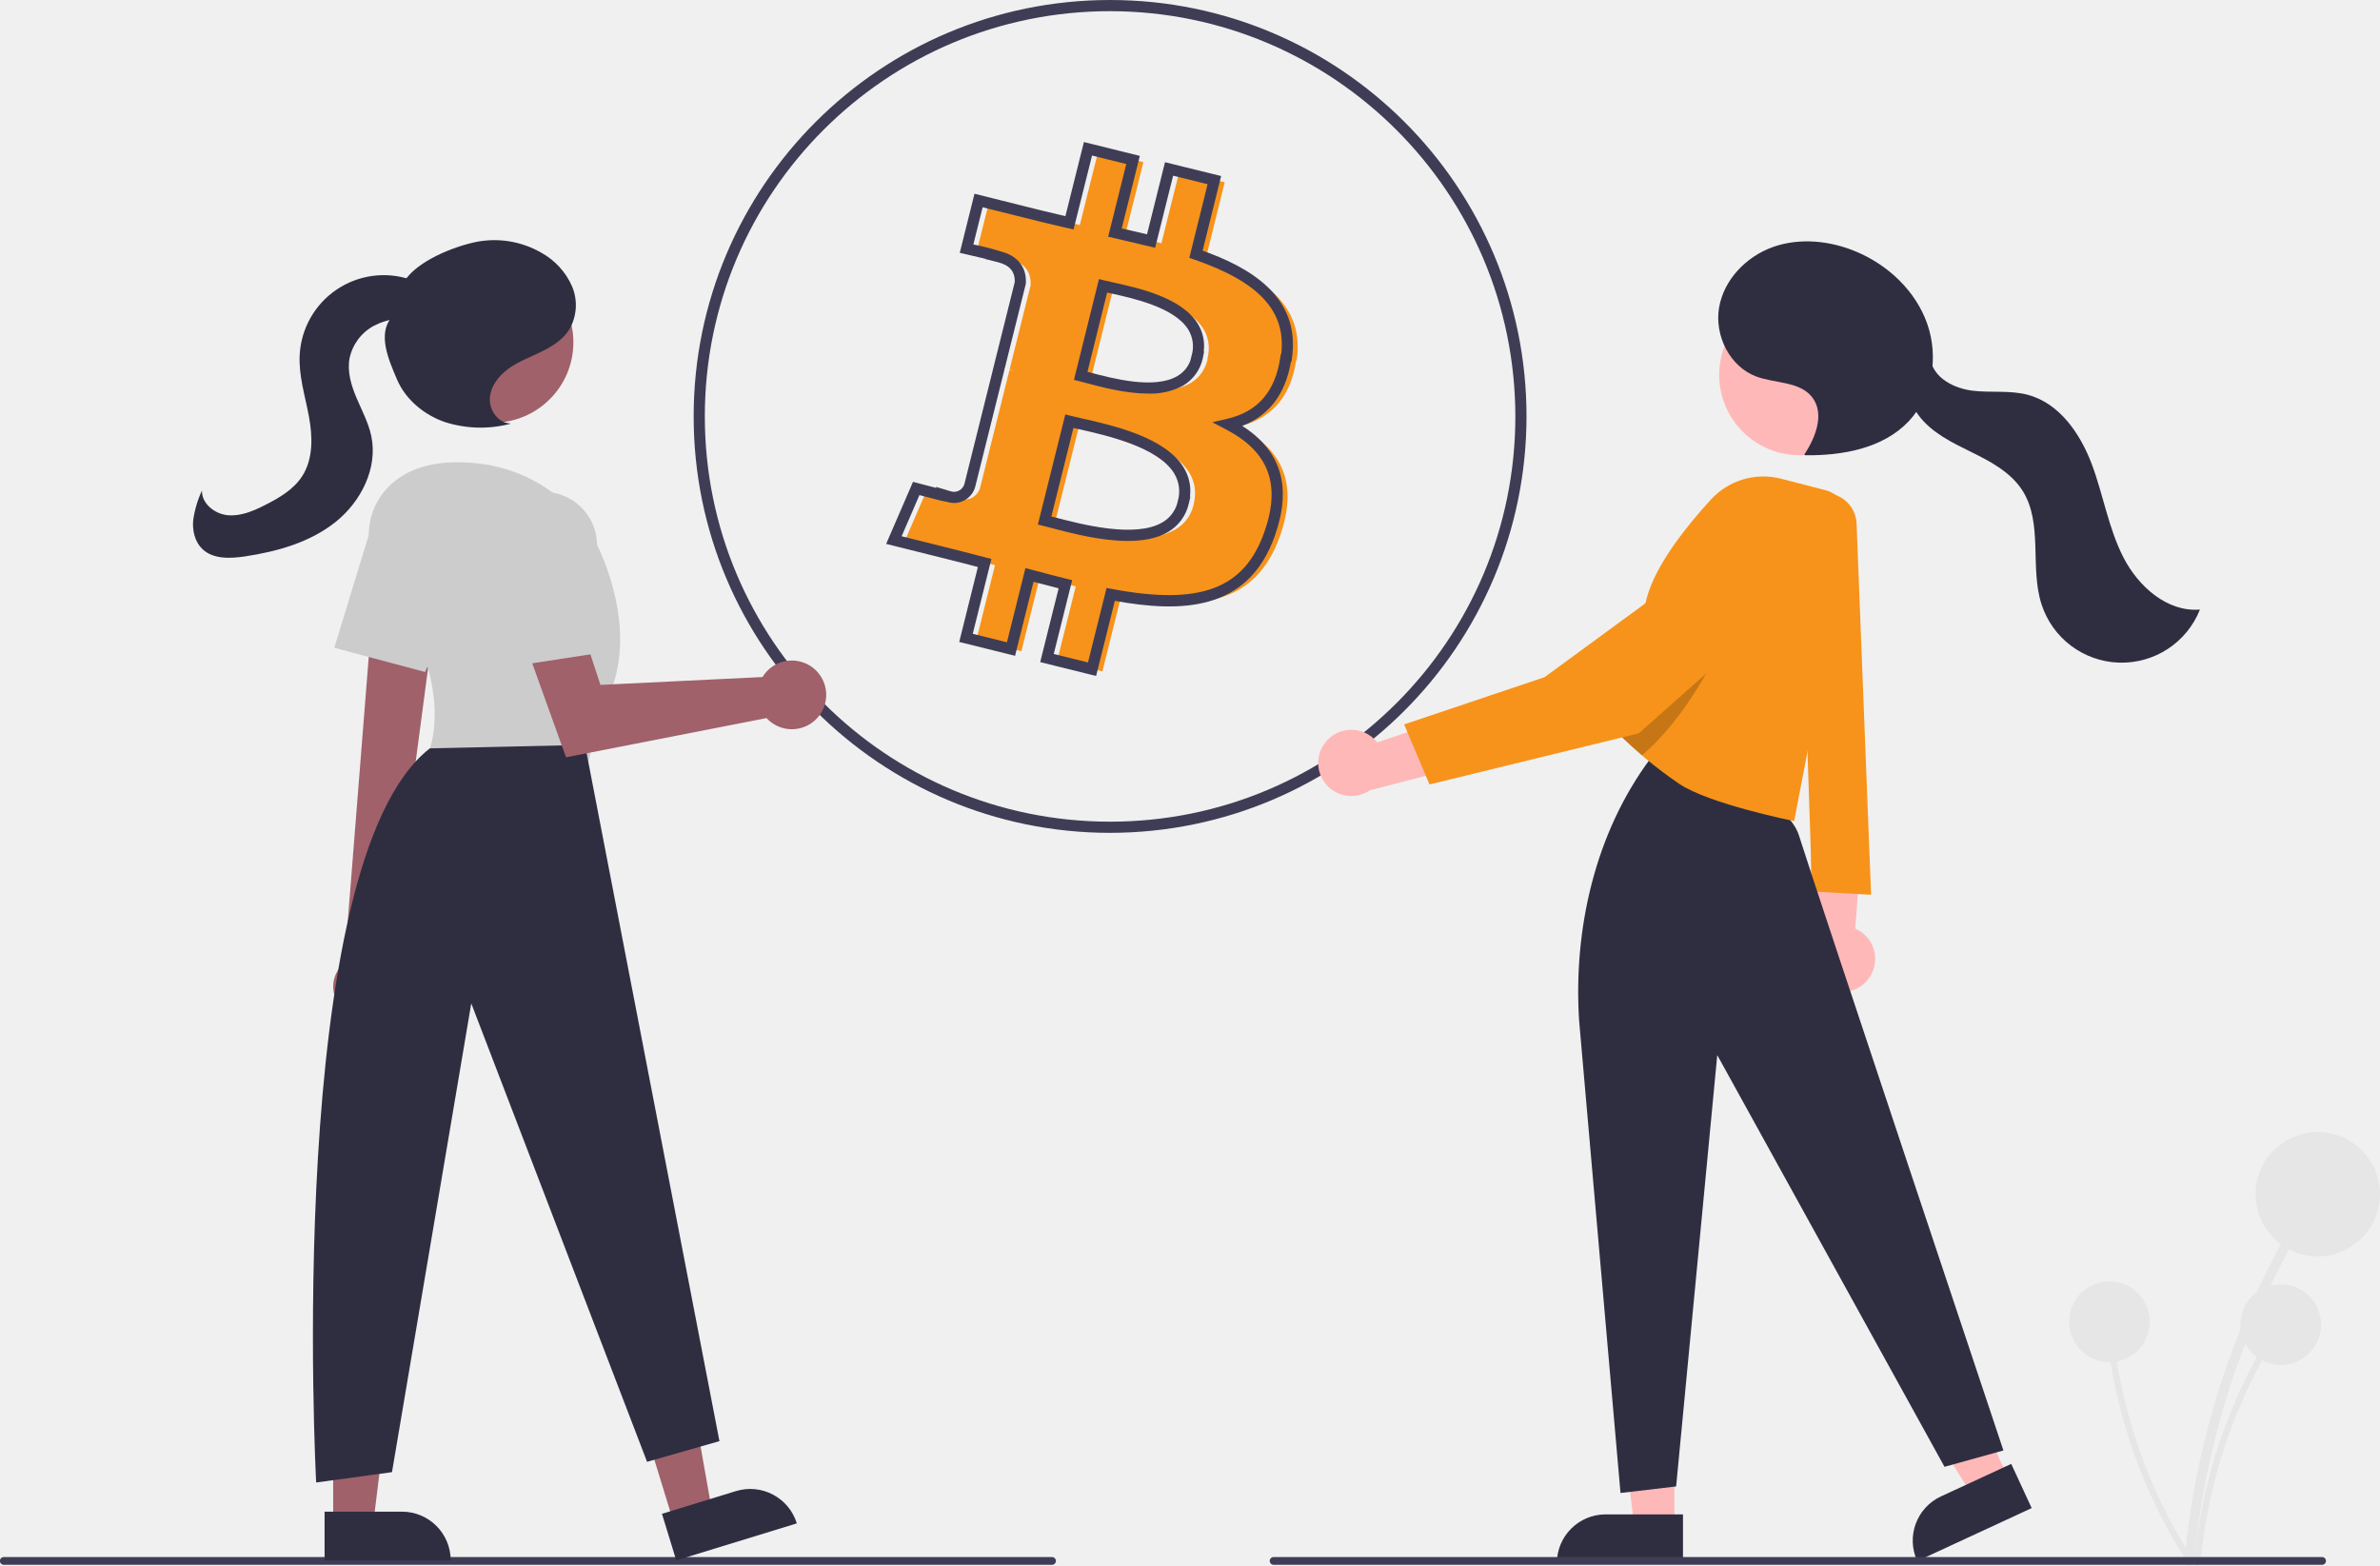
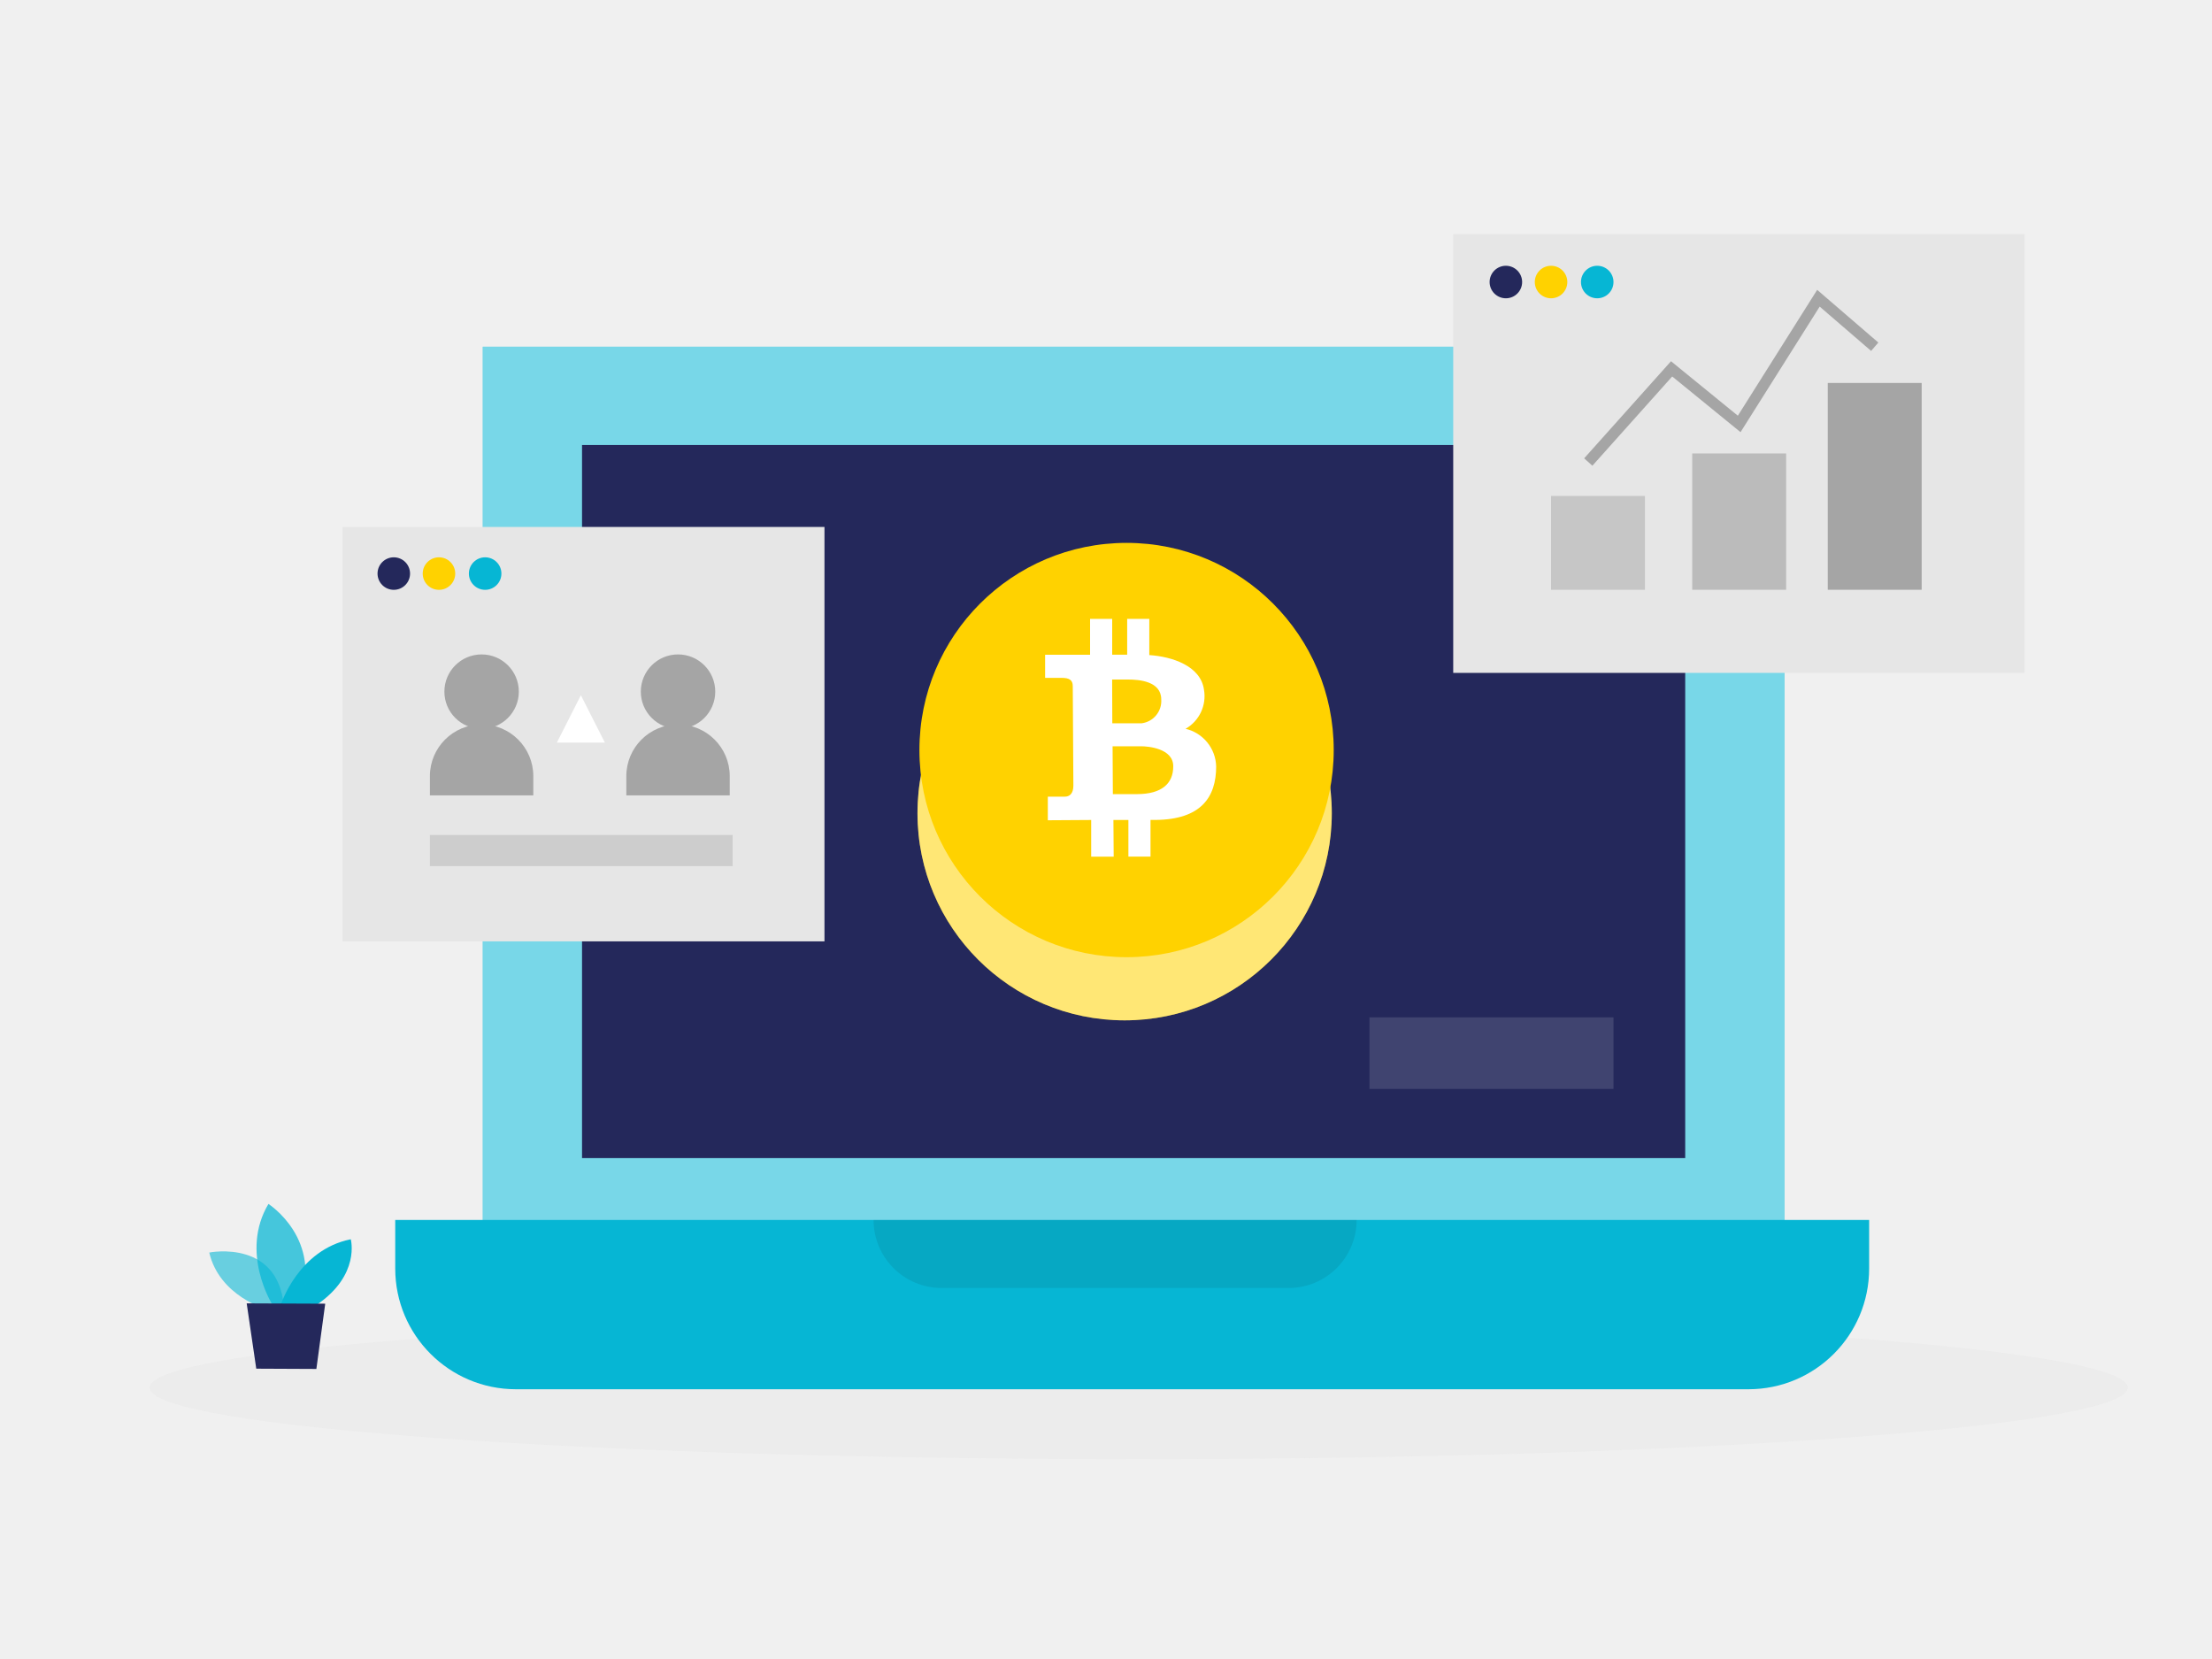
- <svg xmlns="http://www.w3.org/2000/svg" data-name="Layer 1" width="727.21" height="478.36" viewBox="0 0 727.21 478.36">
-   <path d="M604.991,289.168l5.615-22.646L596.765,263.109l-5.495,22.032c-3.618-.904-7.338-1.707-11.042-2.594l5.53-22.185-13.772-3.413L566.338,279.56q-4.506-1.024-8.789-2.065l-18.994-4.744-3.669,14.711s10,2.287,10,2.492c5.58,1.399,6.587,5.12,6.417,8.004l-6.434,25.786a10.033,10.033,0,0,1,1.433.461l-1.451-.358-9.01,36.111a4.992,4.992,0,0,1-6.28,3.277H529.527c.137.205-10.017-2.492-10.017-2.492l-6.826,15.769,17.919,4.471c3.413.836,6.604,1.707,9.813,2.526L534.715,406.392,548.47,409.805l5.649-22.646c3.652.99,7.321,1.928,10.973,2.85l-5.632,22.544,13.772,3.413,5.7-22.851c23.482,4.437,41.162,2.645,48.585-18.584,5.99-17.066-.29-26.964-12.663-33.397,8.994-2.082,15.786-7.987,17.595-20.223l.153-.068C635.095,304.135,622.364,295.158,604.991,289.168Zm-3.857,75.806c-4.249,17.066-33.055,7.85-42.391,5.546l7.56-30.326c9.3,2.338,39.251,6.946,34.796,24.779Zm4.266-44.371c-3.891,15.564-27.851,7.645-35.633,5.717l6.826-27.493c7.765,1.928,32.817,5.546,28.704,21.776Z" transform="translate(-236.3952 -210.8201)" fill="#f7931a" />
-   <path d="M575.583,465.303A127.241,127.241,0,1,1,702.824,338.061,127.385,127.385,0,0,1,575.583,465.303Zm0-251.07A123.828,123.828,0,1,0,699.411,338.061,123.968,123.968,0,0,0,575.583,214.233ZM571.314,417.367l-17.086-4.235,5.633-22.547c-2.554-.643-5.121-1.31-7.669-1.992l-5.64,22.613-17.067-4.235,5.704-22.9q-.999-.26-2.004-.523c-2.003-.524-4.034-1.056-6.15-1.575l-19.878-4.961,8.21-18.963,1.42.377c1.965.522,4.041,1.063,5.771,1.504l-.24-.36,4.539,1.362a3.312,3.312,0,0,0,4.196-2.152l8.596-34.46-.008-.003,6.806-27.278c.135-3.201-1.547-5.196-5.136-6.095l-3.831-.961.095-.061c-1.811-.439-4.086-.972-6.229-1.462l-1.697-.387,4.503-18.056,20.651,5.158q3.476.852,7.125,1.684l5.656-22.642,17.084,4.234-5.525,22.168q1.458.34,2.914.672c1.613.371,3.219.739,4.81,1.122l5.495-22.034,17.151,4.23L603.86,287.407c13.547,4.857,30.168,13.588,27.27,33.021l-.138.927-.164.072c-1.692,9.839-6.685,16.39-14.872,19.526,11.951,7.64,15.222,18.628,10.011,33.475-8.231,23.539-29.151,23.535-48.928,19.989Zm-12.945-6.725,10.459,2.592L574.505,390.474l1.582.299c27.015,5.104,40.534.042,46.658-17.471,5.096-14.519,1.334-24.47-11.84-31.321l-4.104-2.134,4.506-1.042c9.414-2.179,14.742-8.331,16.291-18.81l.137-.928.139-.062c1.529-13.099-6.723-22.034-26.603-28.889l-1.476-.508,5.579-22.504-10.529-2.596-5.497,22.037-1.657-.414c-2.108-.527-4.25-1.019-6.404-1.513-1.538-.353-3.081-.707-4.621-1.077l-1.674-.402L580.528,260.942l-10.46-2.592-5.641,22.58-1.629-.371c-3.013-.686-5.958-1.37-8.817-2.072l-17.345-4.333-2.835,11.366a82.002,82.002,0,0,1,8.394,2.126c5.152,1.312,7.939,4.861,7.65,9.746l-.048.312-6.048,24.239.02.008-.406,1.539-.08-.02-.032.098.095.024-9.011,36.111a6.72,6.72,0,0,1-8.457,4.499l.005-.016c-1.305-.176-3.724-.804-8.553-2.085l-5.443,12.573,15.967,3.984c2.127.522,4.176,1.057,6.195,1.587,1.215.317,2.419.633,3.626.942l1.644.419-5.698,22.874,10.443,2.591,5.658-22.682,1.681.455c3.623.982,7.303,1.938,10.938,2.841l1.659.412Zm22.622-34.529c-8.259,0-17.314-2.38-23.141-3.911-1.009-.265-1.909-.502-2.677-.692l-1.66-.41,8.387-33.645,1.659.417c.937.236,2.087.494,3.391.788,9.496,2.139,25.389,5.719,31.091,14.972a13.61,13.61,0,0,1,1.947,8.967h.135l-.493,2.119a13.426,13.426,0,0,1-6.313,8.643C589.912,375.38,585.574,376.113,580.991,376.113Zm-23.343-7.492q.512.134,1.069.28c7.967,2.096,24.547,6.449,32.859,1.526a9.826,9.826,0,0,0,4.478-5.618l.228-.914a10.527,10.527,0,0,0-1.149-8.47c-4.948-8.03-20.552-11.544-28.935-13.433-.642-.145-1.247-.282-1.81-.411Zm29.549-37.538c-6.783,0-14.031-1.929-18.718-3.176-.862-.229-1.63-.434-2.283-.596l-1.657-.411,7.649-30.806,1.656.411c.768.191,1.708.398,2.773.633,7.791,1.72,20.83,4.6,25.771,12.612a12.83,12.83,0,0,1,1.803,8.48h.132l-.427,2.121a12.857,12.857,0,0,1-6.016,8.31A21.029,21.029,0,0,1,587.197,331.084ZM568.67,324.426q.332.087.687.182c6.905,1.837,19.758,5.258,26.789,1.113a9.089,9.089,0,0,0,3.94-4.638l.397-1.566a9.868,9.868,0,0,0-1-7.975c-4.183-6.784-16.816-9.573-23.602-11.071-.419-.092-.819-.181-1.197-.266Z" transform="translate(-236.3952 -210.8201)" fill="#3f3d56" />
-   <path d="M641.076,438.032a10.064,10.064,0,0,1,16.142-.352l33.834-11.5-4.69,17.968-31.41,8.166a10.111,10.111,0,0,1-13.875-14.281Z" transform="translate(-236.3952 -210.8201)" fill="#ffb8b8" />
-   <path d="M906.827,687.743a246.303,246.303,0,0,1,20.385-77.735q4.601-10.278,10.127-20.103c.947-1.685-1.644-3.199-2.59-1.514a249.707,249.707,0,0,0-27.786,76.655q-2.086,11.269-3.136,22.696c-.178,1.922,2.823,1.909,3,0Z" transform="translate(-236.3952 -210.8201)" fill="#e6e6e6" />
-   <circle cx="708.21" cy="364.897" r="19" fill="#e6e6e6" />
-   <path d="M908.77,688.248a159.788,159.788,0,0,1,13.225-50.43q2.985-6.668,6.57-13.042a.974.974,0,0,0-1.681-.982,161.996,161.996,0,0,0-18.026,49.73q-1.353,7.31-2.034,14.724c-.115,1.247,1.832,1.239,1.946,0Z" transform="translate(-236.3952 -210.8201)" fill="#e6e6e6" />
-   <circle cx="696.883" cy="404.751" r="12.326" fill="#e6e6e6" />
-   <path d="M906.314,687.084a159.788,159.788,0,0,1-20.59-47.897q-1.748-7.093-2.841-14.324a.974.974,0,0,0-1.929.259,161.996,161.996,0,0,0,16.374,50.298q3.429,6.597,7.452,12.861c.676,1.054,2.206-.15,1.535-1.197Z" transform="translate(-236.3952 -210.8201)" fill="#e6e6e6" />
-   <circle cx="644.542" cy="403.886" r="12.326" fill="#e6e6e6" />
-   <path d="M807.705,509.345a10.056,10.056,0,0,0-4.418-14.773l2.591-35.641-16.203,9.072.024,32.454a10.11,10.11,0,0,0,18.006,8.887Z" transform="translate(-236.3952 -210.8201)" fill="#ffb8b8" />
-   <path d="M803.674,370.799,808.105,484.217l-18-1-4-119,3.796-1.786A9.665,9.665,0,0,1,803.674,370.799Z" transform="translate(-236.3952 -210.8201)" fill="#f7931a" />
-   <polygon points="511.612 466.235 499.352 466.234 493.52 418.946 511.614 418.947 511.612 466.235" fill="#ffb8b8" />
-   <path d="M490.595,462.731h23.644a0,0,0,0,1,0,0v14.887a0,0,0,0,1,0,0H475.708a0,0,0,0,1,0,0v0A14.887,14.887,0,0,1,490.595,462.731Z" fill="#2f2e41" />
-   <polygon points="613.615 451.583 602.489 456.734 577.329 416.272 593.749 408.671 613.615 451.583" fill="#ffb8b8" />
-   <path d="M832.188,665.526h23.644a0,0,0,0,1,0,0v14.887a0,0,0,0,1,0,0H817.301a0,0,0,0,1,0,0v0A14.887,14.887,0,0,1,832.188,665.526Z" transform="translate(-441.7098 202.8908) rotate(-24.84116)" fill="#2f2e41" />
-   <path d="M718.897,522.728l12.644,144.289,17-2L761.105,533.217l69.436,125.8,18-5S790.605,480.717,786.105,466.217c-4.933-15.895-44-22-44-22l-1.5-1.5C723.818,465.315,717.094,494.635,718.897,522.728Z" transform="translate(-236.3952 -210.8201)" fill="#2f2e41" />
-   <circle cx="549.859" cy="114.532" r="24.561" fill="#ffb8b8" />
-   <path d="M801.674,372.743l-17.07,88.97s-25.94-5.18-35.18-11.42c-3.66-2.48-6.98-5.04-9.78-7.36-.55-.45-1.07-.9-1.58-1.33-4.62-3.95-7.46-6.89-7.46-6.89s1.479-7.25,3.29-15.83c2.02-9.61,4.47-20.9,5.72-25.51,2.75-10.11,12.19-21.89,19.55-29.91a21.738,21.738,0,0,1,21.47-6.36l13.32,3.44A10.543,10.543,0,0,1,801.674,372.743Z" transform="translate(-236.3952 -210.8201)" fill="#f7931a" />
-   <path d="M760.394,411.602s-9.18,19.08-22.33,30c-4.62-3.95-7.46-6.89-7.46-6.89s1.479-7.25,3.29-15.83C744.914,413.063,756.274,409.393,760.394,411.602Z" transform="translate(-236.3952 -210.8201)" opacity="0.2" />
-   <path d="M776.674,376.677a16.322,16.322,0,0,0-2.831-1.125,12.495,12.495,0,0,0-11.545,2.66l-53.958,39.523-42.914,14.435,7.754,18.341,63.976-15.624,42.43-37.708A12.754,12.754,0,0,0,776.674,376.677Z" transform="translate(-236.3952 -210.8201)" fill="#f7931a" />
-   <path d="M787.708,349.687c3.496-5.232,6.254-12.488,2.406-17.466-3.799-4.914-11.292-4.19-17.111-6.365-8.104-3.029-12.804-12.549-11.338-21.076s8.31-15.594,16.464-18.486,17.348-1.951,25.333,1.379c9.829,4.1,18.261,12.03,21.797,22.076s1.646,22.108-5.689,29.83c-7.864,8.278-20.206,10.485-31.623,10.351" transform="translate(-236.3952 -210.8201)" fill="#2f2e41" />
-   <path d="M826.277,320.727c1.001,5.591,7.134,8.766,12.771,9.464s11.468-.197,16.955,1.269c9.674,2.584,16.055,11.888,19.567,21.265s5.069,19.498,9.633,28.412S898.612,397.909,908.591,397.075a25.732,25.732,0,0,1-48.394-1.569c-3.666-11.317.542-24.813-5.868-34.834-3.547-5.545-9.673-8.807-15.579-11.713s-12.106-5.889-16.066-11.148-4.751-13.563.129-17.981" transform="translate(-236.3952 -210.8201)" fill="#2f2e41" />
-   <path d="M945.88,688.964h-320.294a1.191,1.191,0,1,1,0-2.381h320.294a1.191,1.191,0,1,1,0,2.381Z" transform="translate(-236.3952 -210.8201)" fill="#3f3d56" />
-   <path d="M557.88,688.964h-320.294a1.191,1.191,0,1,1,0-2.381h320.294a1.191,1.191,0,0,1,0,2.381Z" transform="translate(-236.3952 -210.8201)" fill="#3f3d56" />
-   <polygon points="205.801 465.134 217.522 461.537 209.226 414.618 191.928 419.927 205.801 465.134" fill="#a0616a" />
-   <path d="M439.993,667.396h38.531a0,0,0,0,1,0,0V682.283a0,0,0,0,1,0,0H454.88a14.887,14.887,0,0,1-14.887-14.887v0A0,0,0,0,1,439.993,667.396Z" transform="translate(859.9015 974.4209) rotate(162.9391)" fill="#2f2e41" />
-   <polygon points="101.803 465.403 114.063 465.403 119.895 418.115 101.801 418.116 101.803 465.403" fill="#a0616a" />
-   <path d="M335.571,672.72h38.531a0,0,0,0,1,0,0v14.887a0,0,0,0,1,0,0H350.458a14.887,14.887,0,0,1-14.887-14.887v0A0,0,0,0,1,335.571,672.72Z" transform="translate(473.3094 1149.49) rotate(179.9974)" fill="#2f2e41" />
-   <path d="M341.319,519.146a9.162,9.162,0,0,1,.318-14.046l9.505-119.695,19.331,4.83L354.995,506.994a9.212,9.212,0,0,1-13.677,12.152Z" transform="translate(-236.3952 -210.8201)" fill="#a0616a" />
-   <circle cx="150.634" cy="104.601" r="24.561" fill="#a0616a" />
-   <path d="M353.483,387.78c-5.837-8.013-6.017-19.049.271-26.714,4.103-5.002,10.966-9.004,22.425-9.004,30.543,0,42.128,24.224,42.128,24.224s12.638,23.17,5.266,44.235-7.372,23.17-7.372,23.17l-48.447-4.213S375.927,418.592,353.483,387.78Z" transform="translate(-236.3952 -210.8201)" fill="#ccc" />
-   <path d="M338.543,408.748l10.437-34.146a16.327,16.327,0,0,1,23.097-9.737h0a16.356,16.356,0,0,1,7.465,21.074l-13.269,30.218Z" transform="translate(-236.3952 -210.8201)" fill="#ccc" />
-   <path d="M415.148,438.425l41.075,212.747-22.117,6.319L380.392,517.415,356.168,660.651l-23.17,3.16S322.834,474.292,367.754,439.478Z" transform="translate(-236.3952 -210.8201)" fill="#2f2e41" />
-   <path d="M470.354,416.343a10.527,10.527,0,0,0-.963,1.349L419.856,420.094l-9.538-29.12L393.756,398.846l15.588,43.371,61.262-11.981a10.496,10.496,0,1,0-.252-13.893Z" transform="translate(-236.3952 -210.8201)" fill="#a0616a" />
-   <path d="M386.293,379.345a16.326,16.326,0,0,1,17.233-18.202h0a16.356,16.356,0,0,1,15.308,16.295V410.44l-28.369,4.365Z" transform="translate(-236.3952 -210.8201)" fill="#ccc" />
-   <path d="M392.431,340.205c-3.686-.016-6.53-3.897-6.365-7.58s2.639-6.923,5.619-9.093,6.475-3.492,9.798-5.087,6.617-3.586,8.669-6.648a14.716,14.716,0,0,0,1.023-13.504,21.669,21.669,0,0,0-9.333-10.224,28.688,28.688,0,0,0-20.417-3.228c-6.888,1.511-17.154,5.695-21.19,11.478l-4.208,11.458c-4.288,5.156-.968,12.813,1.668,18.98s8.248,10.806,14.581,13.011a35.794,35.794,0,0,0,19.841.595" transform="translate(-236.3952 -210.8201)" fill="#2f2e41" />
-   <path d="M369.985,302.044c-1.809-2.899-4.944-4.743-8.186-5.825a25.724,25.724,0,0,0-33.832,23.003c-.344,6.314,1.634,12.489,2.795,18.705s1.393,13.082-2.034,18.396c-2.611,4.048-6.964,6.596-11.261,8.773-3.581,1.814-7.455,3.516-11.453,3.154s-8.016-3.528-7.91-7.541a32.054,32.054,0,0,0-2.682,9.08c-.281,3.156.497,6.561,2.776,8.762,3.313,3.199,8.563,2.965,13.116,2.274,9.857-1.494,19.838-4.295,27.626-10.52s12.955-16.475,10.904-26.231c-.857-4.075-2.87-7.796-4.497-11.63s-2.897-8.027-2.15-12.124a14.735,14.735,0,0,1,7.493-9.982,19.601,19.601,0,0,1,12.523-1.899c2.799.459,6.294,1.173,7.954-1.127a4.508,4.508,0,0,0-.094-4.809,13.248,13.248,0,0,0-3.593-3.56" transform="translate(-236.3952 -210.8201)" fill="#2f2e41" />
+ <svg xmlns="http://www.w3.org/2000/svg" id="Layer_1" data-name="Layer 1" viewBox="0 0 400 300" data-imageid="bitcoin-two-color-2a39e" imageName="Bitcoin" class="illustrations_image" style="width: 166px;">
+   <rect x="87.3" y="62.7" width="235.4" height="165.87" fill="#06b6d4" class="target-color" />
+   <rect x="87.3" y="62.7" width="235.4" height="165.87" fill="#fff" opacity="0.46" />
+   <rect x="105.25" y="80.47" width="199.49" height="128.95" fill="#24285b" />
+   <ellipse cx="205.91" cy="250.93" rx="178.84" ry="12.93" fill="#e6e6e6" opacity="0.45" />
+   <circle cx="203.37" cy="147.05" r="37.46" fill="#ffd200" />
+   <circle cx="203.37" cy="147.05" r="37.46" fill="#fff" opacity="0.46" />
+   <circle cx="203.72" cy="135.63" r="37.46" fill="#ffd200" />
+   <path d="M214.39,131.79a6.8,6.8,0,0,0,3.33-7.06c-.6-4.34-5.8-6-9.89-6.27l0-6.55-4,0,0,6.48-2.71,0,0-6.48-4,0,0,6.49-8.13,0,0,4.18,3,0c1.36,0,2,.39,2,1.48l.11,18c0,1.5-.73,2-1.54,2l-3.08,0,0,4.27,7.84-.05,0,6.63,4.07,0-.05-6.63h2.71l0,6.62,4,0,0-6.63h.87c8.29-.06,11-4.14,11-9.67A7.18,7.18,0,0,0,214.39,131.79Zm-13.28-8.91,2.88,0c2,0,6,.31,6,3.59a4.07,4.07,0,0,1-3.52,4.32l-5.33,0Zm4.6,20.72v0l-4.47,0-.05-8.65,5.18,0c1.21,0,5.77.37,5.79,3.59S210,143.57,205.71,143.6Z" fill="#fff" />
+   <path d="M71.47,220.61H338a0,0,0,0,1,0,0v8.78a21.83,21.83,0,0,1-21.83,21.83H93.3a21.83,21.83,0,0,1-21.83-21.83v-8.78A0,0,0,0,1,71.47,220.61Z" fill="#06b6d4" class="target-color" />
+   <path d="M158,220.61h87.32a0,0,0,0,1,0,0v0a12.3,12.3,0,0,1-12.3,12.3H170.27a12.3,12.3,0,0,1-12.3-12.3v0A0,0,0,0,1,158,220.61Z" opacity="0.08" />
+   <rect x="61.94" y="95.29" width="87.15" height="74.94" fill="#e6e6e6" />
+   <rect x="262.79" y="42.33" width="103.32" height="79.35" fill="#e6e6e6" />
+   <path d="M87.09,131h0a9.35,9.35,0,0,1,9.35,9.35v3.48a0,0,0,0,1,0,0H77.74a0,0,0,0,1,0,0v-3.48A9.35,9.35,0,0,1,87.09,131Z" fill="#a5a5a5" />
+   <circle cx="87.09" cy="125.07" r="6.73" fill="#a5a5a5" />
+   <path d="M122.61,131h0a9.35,9.35,0,0,1,9.35,9.35v3.48a0,0,0,0,1,0,0H113.26a0,0,0,0,1,0,0v-3.48A9.35,9.35,0,0,1,122.61,131Z" fill="#a5a5a5" />
+   <circle cx="122.61" cy="125.07" r="6.73" fill="#a5a5a5" />
+   <rect x="77.74" y="151" width="54.75" height="5.62" fill="#a5a5a5" opacity="0.39" />
+   <circle cx="71.21" cy="103.72" r="2.94" fill="#24285b" />
+   <circle cx="79.38" cy="103.72" r="2.94" fill="#ffd200" />
+   <circle cx="87.73" cy="103.72" r="2.94" fill="#06b6d4" class="target-color" />
+   <circle cx="272.31" cy="51" r="2.94" fill="#24285b" />
+   <circle cx="280.48" cy="51" r="2.94" fill="#ffd200" />
+   <circle cx="288.83" cy="51" r="2.94" fill="#06b6d4" class="target-color" />
+   <rect x="280.48" y="89.68" width="16.98" height="16.98" fill="#a5a5a5" opacity="0.49" />
+   <rect x="306.01" y="82" width="16.98" height="24.65" fill="#a5a5a5" opacity="0.67" />
+   <rect x="330.52" y="69.25" width="16.98" height="37.4" fill="#a5a5a5" />
+   <polyline points="287.21 83.55 302.28 66.7 314.5 76.66 328.83 53.93 339.01 62.7" fill="none" stroke="#a5a5a5" stroke-miterlimit="10" stroke-width="2" />
+   <rect x="247.64" y="183.97" width="44.13" height="12.94" fill="#fff" opacity="0.13" />
+   <path d="M48.21,236.75s-8.51-2.32-10.37-10.25c0,0,13.2-2.66,13.57,10.95Z" fill="#06b6d4" opacity="0.58" class="target-color" />
+   <path d="M49.25,235.91s-5.94-9.41-.71-18.2c0,0,10,6.37,5.58,18.22Z" fill="#06b6d4" opacity="0.73" class="target-color" />
+   <path d="M50.79,235.92S53.93,226,63.43,224.1c0,0,1.78,6.45-6.15,11.84Z" fill="#06b6d4" class="target-color" />
+   <polygon points="44.61 235.69 46.34 247.5 57.21 247.55 58.81 235.75 44.61 235.69" fill="#24285b" />
+   <polygon points="100.7 134.28 109.38 134.28 105.04 125.72 100.7 134.28" fill="#fff" />
</svg>
